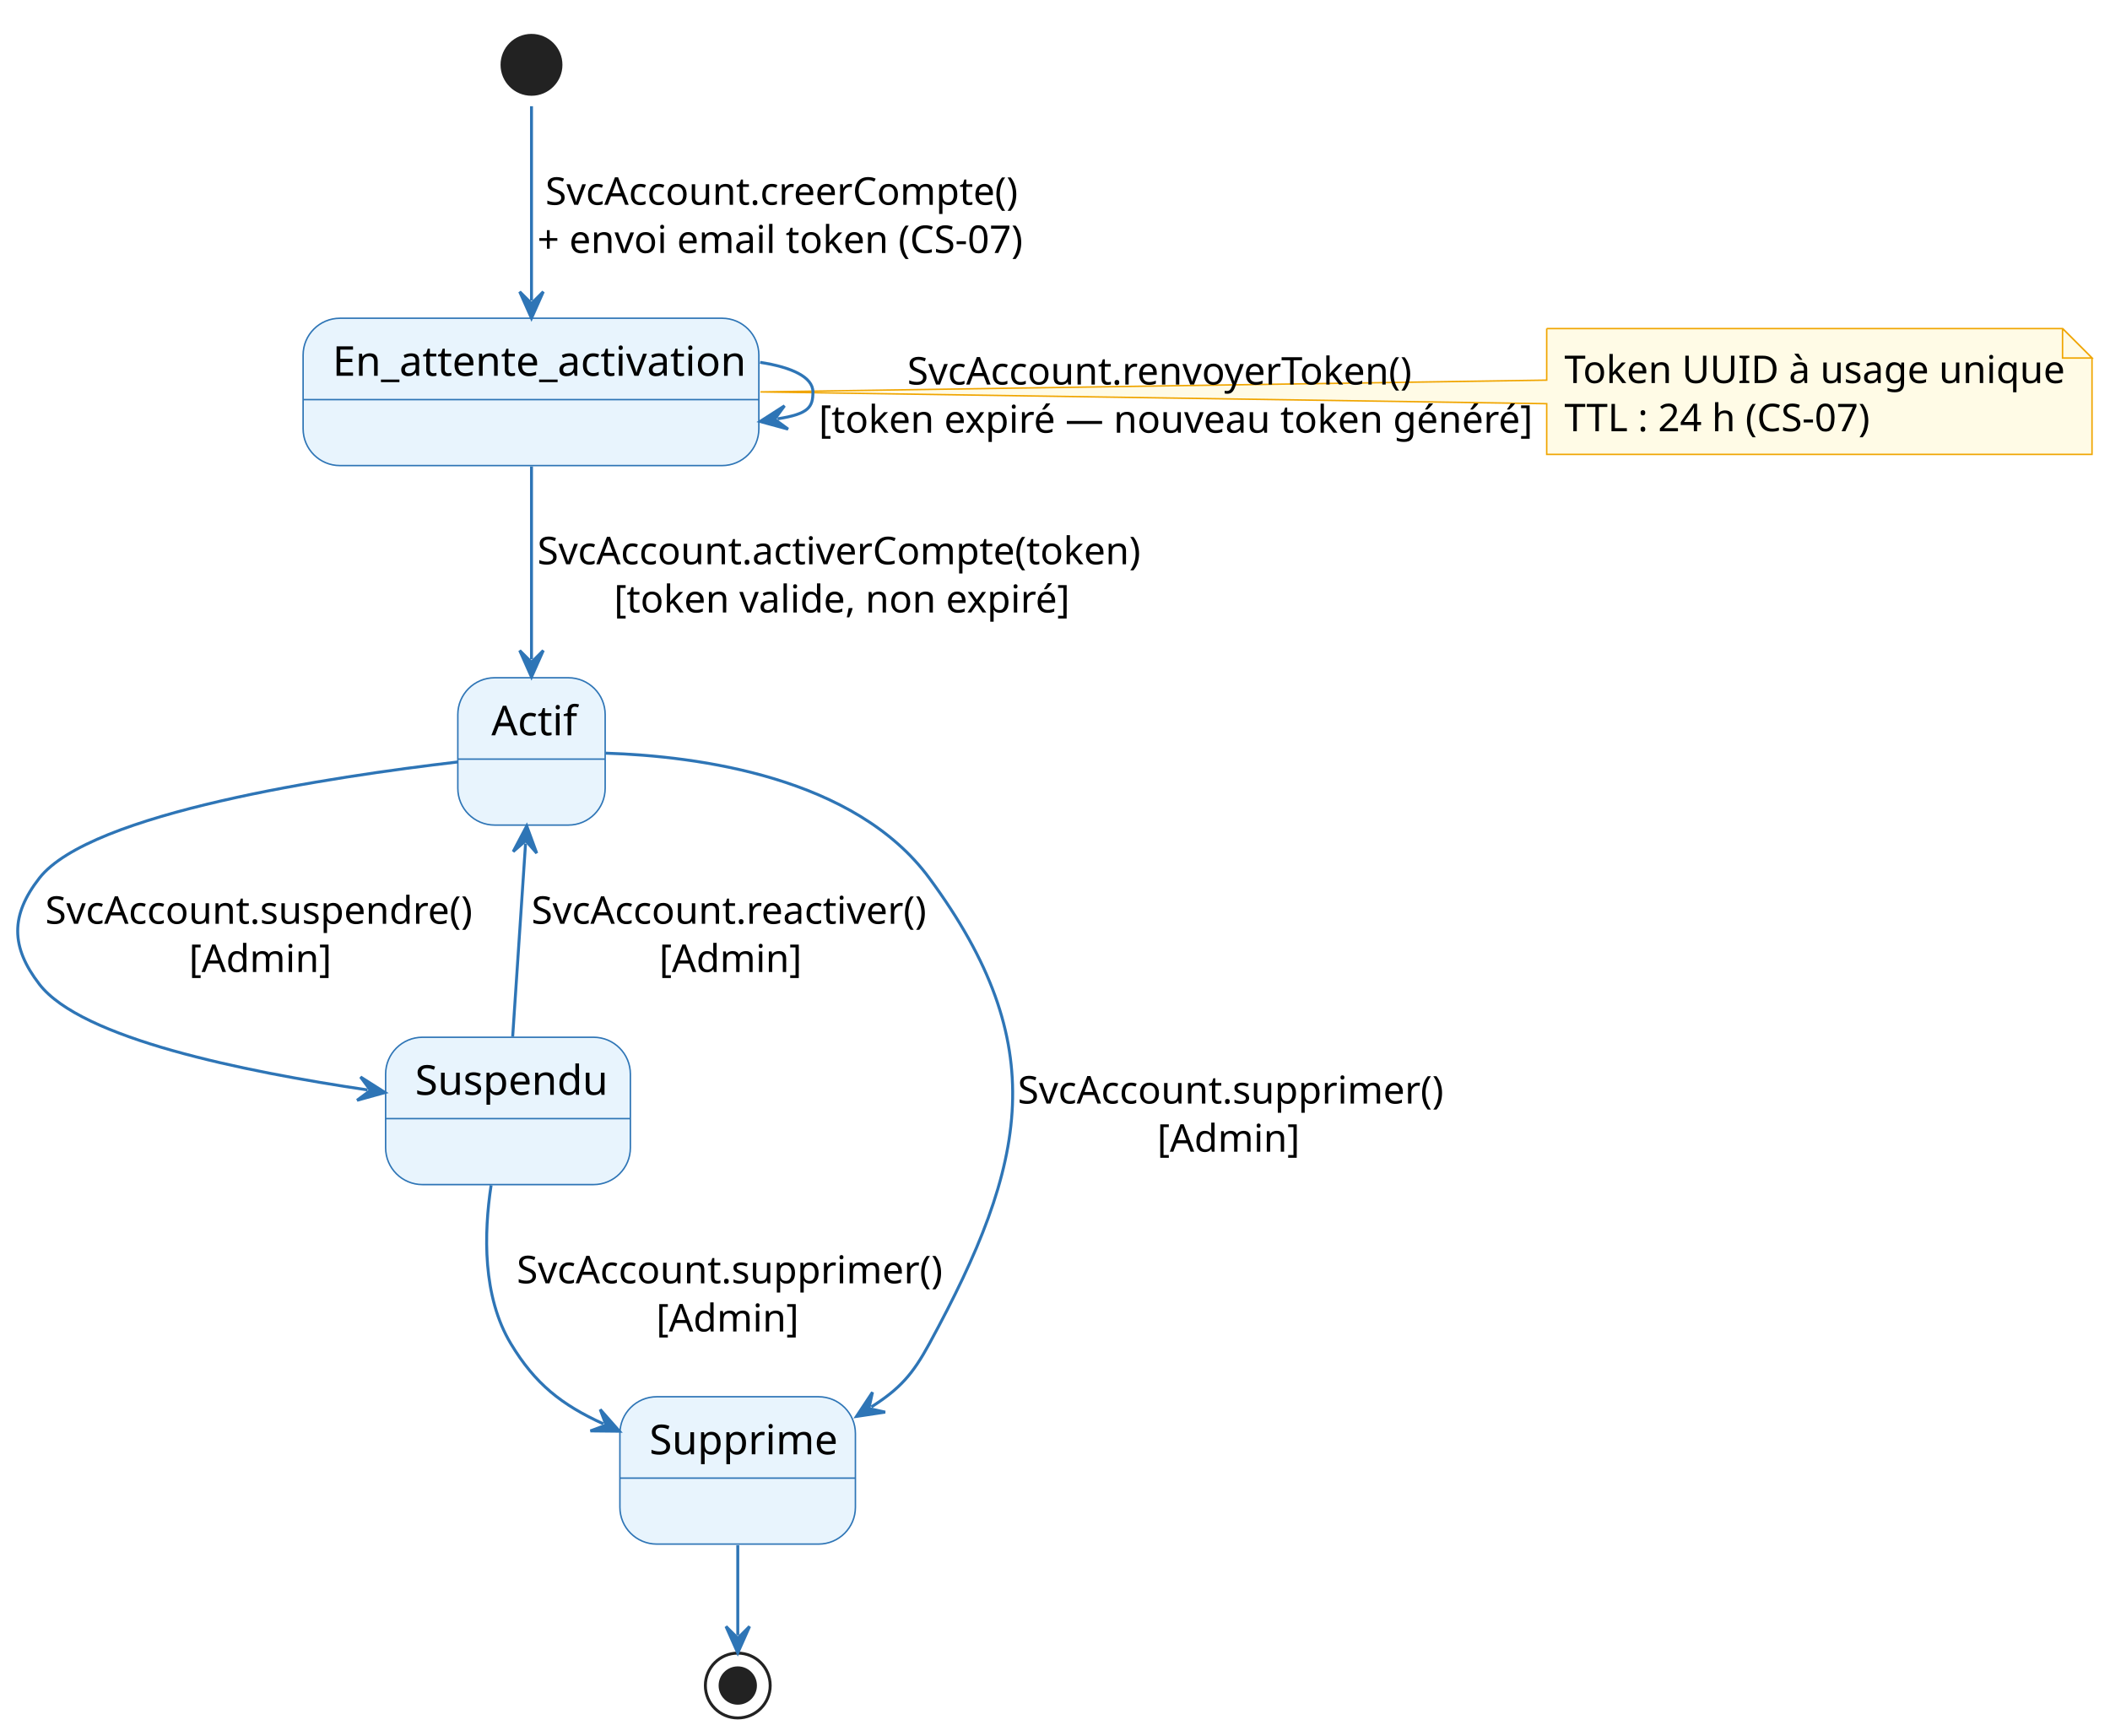
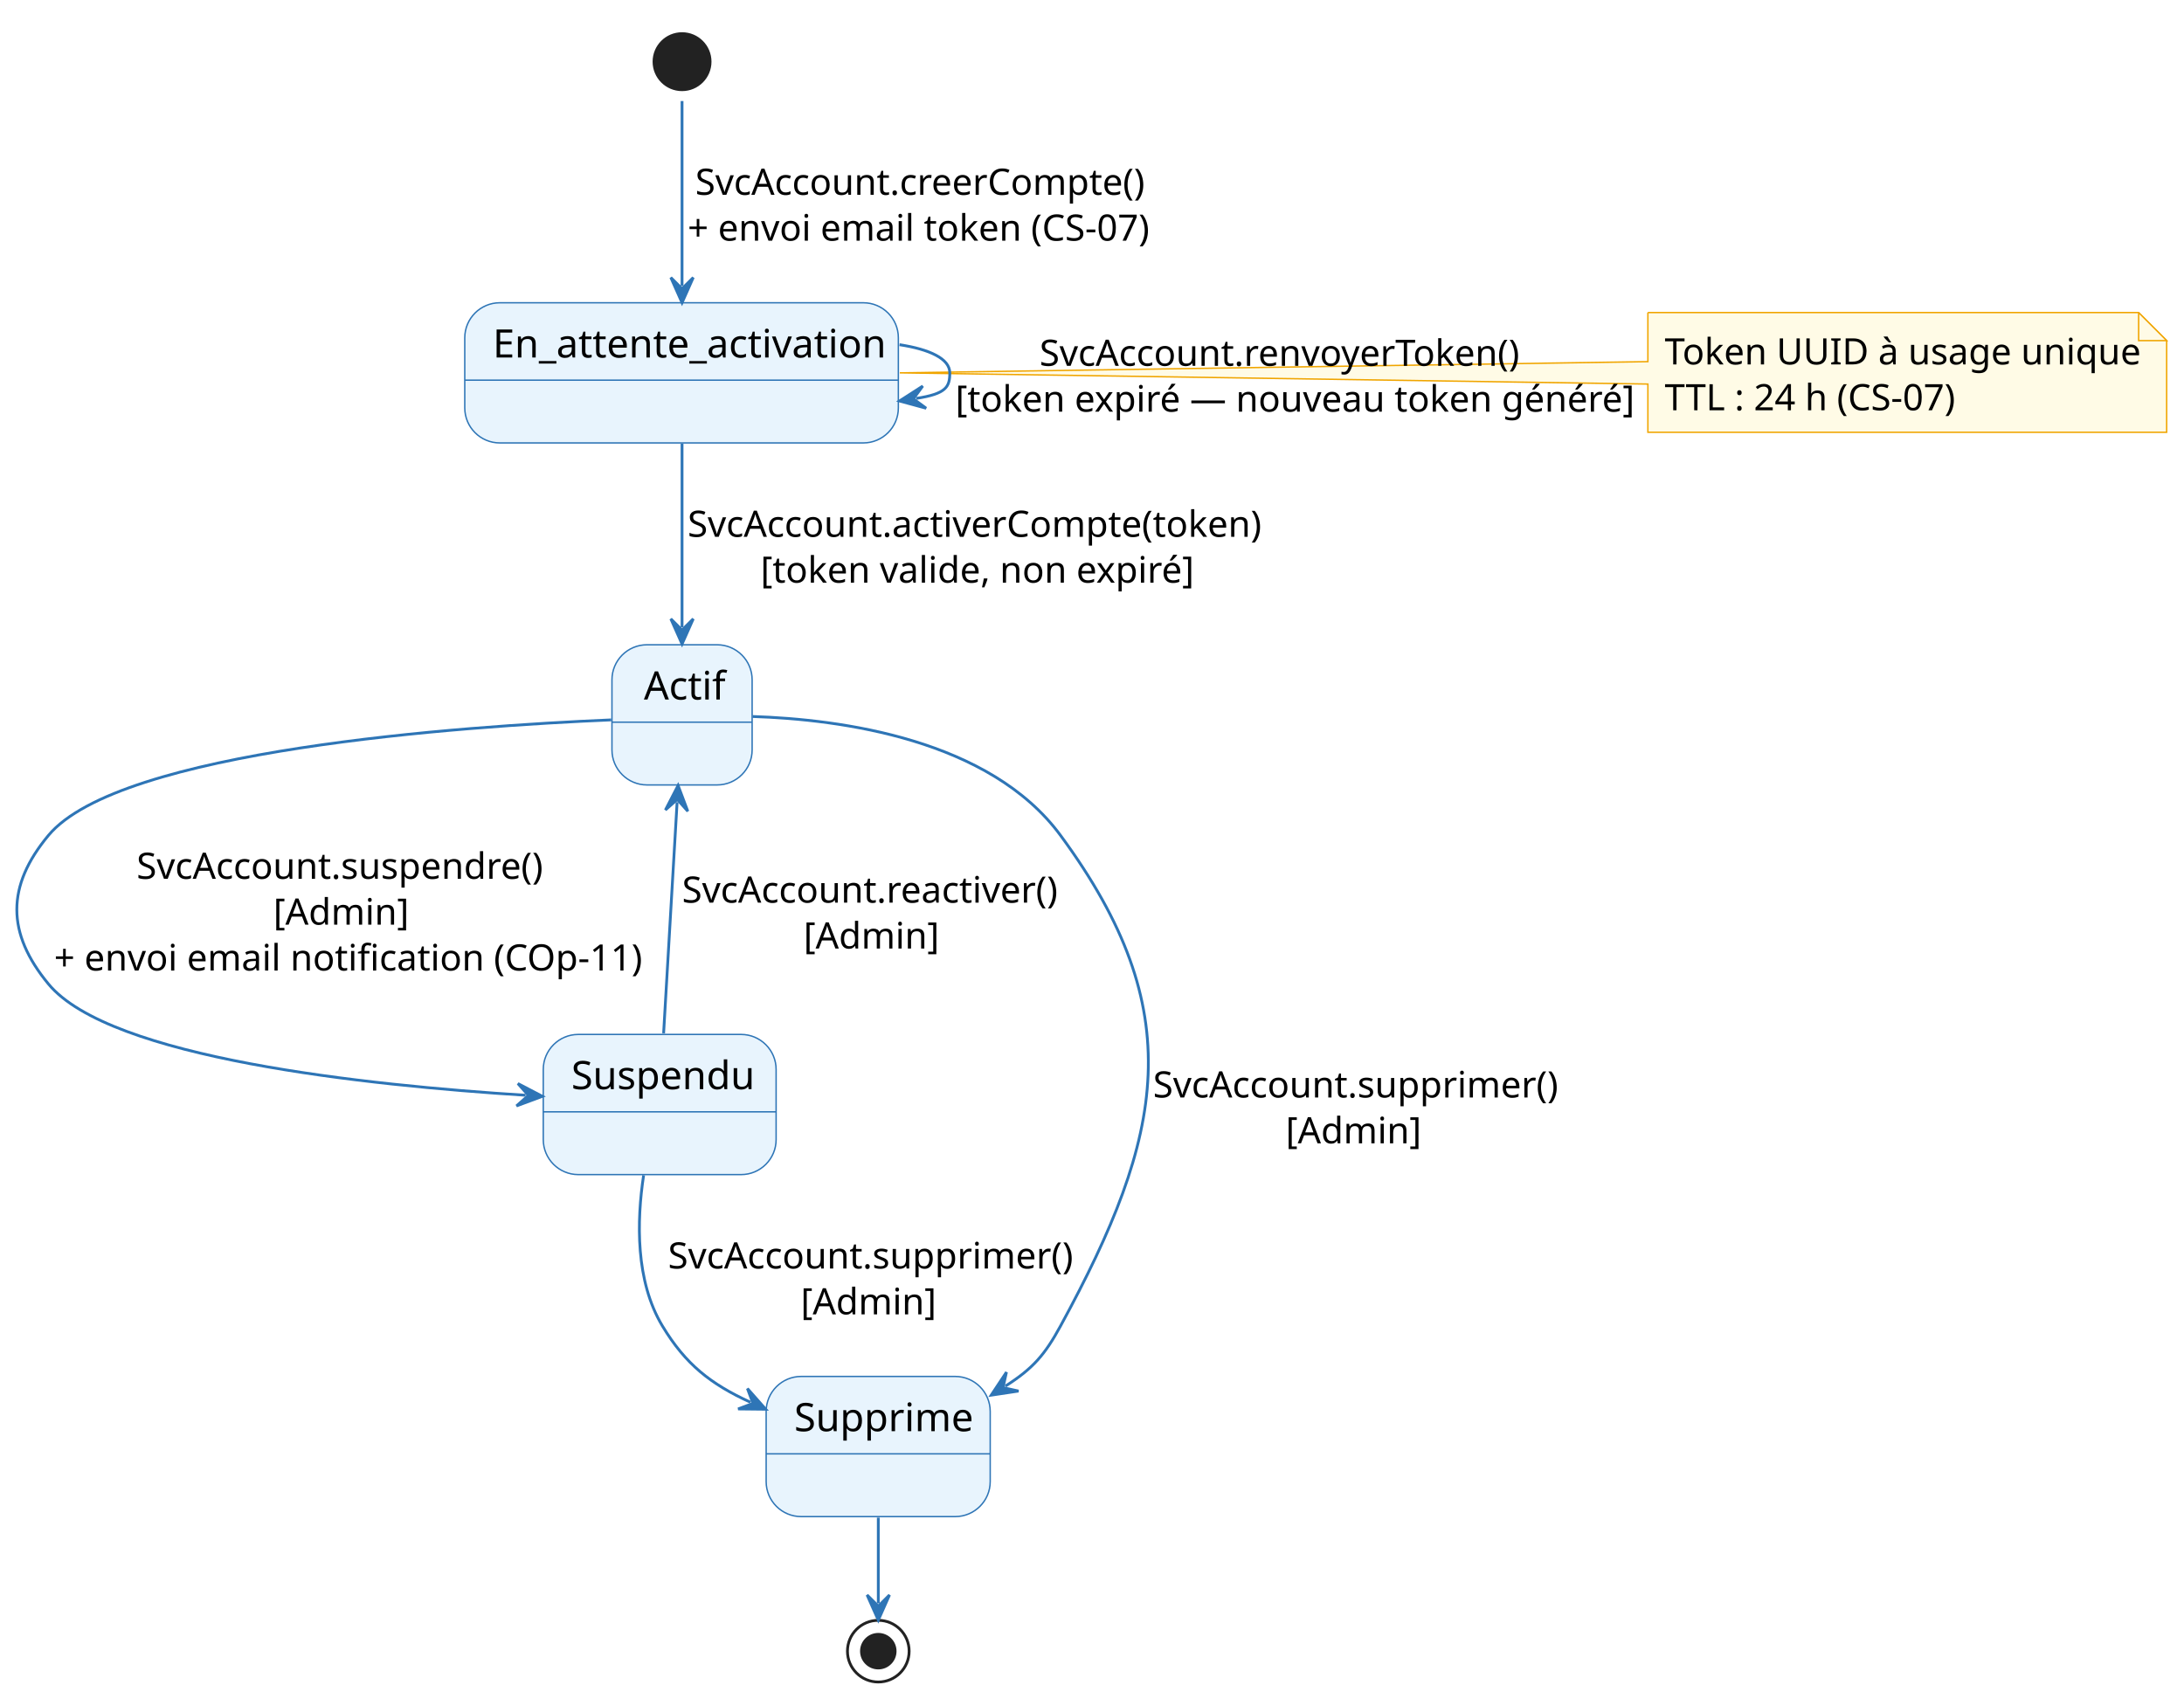
- <svg xmlns="http://www.w3.org/2000/svg" contentStyleType="text/css" data-diagram-type="STATE" height="589px" preserveAspectRatio="none" style="width:716px;height:589px;background:#FFFFFF;" version="1.1" viewBox="0 0 716 589" width="716px" zoomAndPan="magnify">
+ <svg xmlns="http://www.w3.org/2000/svg" contentStyleType="text/css" data-diagram-type="STATE" height="606px" preserveAspectRatio="none" style="width:779px;height:606px;background:#FFFFFF;" version="1.1" viewBox="0 0 779 606" width="779px" zoomAndPan="magnify">
  <defs />
  <g>
    <g class="start_entity" data-qualified-name=".start." data-source-line="7" id="ent0002">
-       <ellipse cx="180.355" cy="22" fill="#222222" rx="10" ry="10" style="stroke:#222222;stroke-width:1;" />
+       <ellipse cx="243.275" cy="22" fill="#222222" rx="10" ry="10" style="stroke:#222222;stroke-width:1;" />
    </g>
    <g class="entity" data-qualified-name="En_attente_activation" id="ent0003">
-       <rect fill="#E8F4FD" height="50" rx="12.5" ry="12.5" style="stroke:#2E75B6;stroke-width:0.5;" width="154.654" x="102.855" y="108" />
-       <line style="stroke:#2E75B6;stroke-width:0.5;" x1="102.855" x2="257.509" y1="135.609" y2="135.609" />
-       <text fill="#000000" font-family="sans-serif" font-size="14" lengthAdjust="spacing" textLength="134.654" x="112.855" y="127.533">En_attente_activation</text>
+       <rect fill="#E8F4FD" height="50" rx="12.5" ry="12.5" style="stroke:#2E75B6;stroke-width:0.5;" width="154.654" x="165.775" y="108" />
+       <line style="stroke:#2E75B6;stroke-width:0.5;" x1="165.775" x2="320.429" y1="135.609" y2="135.609" />
+       <text fill="#000000" font-family="sans-serif" font-size="14" lengthAdjust="spacing" textLength="134.654" x="175.775" y="127.533">En_attente_activation</text>
    </g>
    <g class="entity" data-qualified-name="Actif" id="ent0005">
-       <rect fill="#E8F4FD" height="50" rx="12.5" ry="12.5" style="stroke:#2E75B6;stroke-width:0.5;" width="50" x="155.355" y="230" />
-       <line style="stroke:#2E75B6;stroke-width:0.5;" x1="155.355" x2="205.355" y1="257.609" y2="257.609" />
-       <text fill="#000000" font-family="sans-serif" font-size="14" lengthAdjust="spacing" textLength="27.227" x="166.741" y="249.533">Actif</text>
+       <rect fill="#E8F4FD" height="50" rx="12.5" ry="12.5" style="stroke:#2E75B6;stroke-width:0.5;" width="50" x="218.275" y="230" />
+       <line style="stroke:#2E75B6;stroke-width:0.5;" x1="218.275" x2="268.275" y1="257.609" y2="257.609" />
+       <text fill="#000000" font-family="sans-serif" font-size="14" lengthAdjust="spacing" textLength="27.227" x="229.661" y="249.533">Actif</text>
    </g>
    <g class="entity" data-qualified-name="Suspendu" id="ent0008">
-       <rect fill="#E8F4FD" height="50" rx="12.5" ry="12.5" style="stroke:#2E75B6;stroke-width:0.5;" width="83.055" x="130.855" y="352" />
-       <line style="stroke:#2E75B6;stroke-width:0.5;" x1="130.855" x2="213.91" y1="379.609" y2="379.609" />
-       <text fill="#000000" font-family="sans-serif" font-size="14" lengthAdjust="spacing" textLength="63.055" x="140.855" y="371.533">Suspendu</text>
+       <rect fill="#E8F4FD" height="50" rx="12.5" ry="12.5" style="stroke:#2E75B6;stroke-width:0.5;" width="83.055" x="193.775" y="369" />
+       <line style="stroke:#2E75B6;stroke-width:0.5;" x1="193.775" x2="276.829" y1="396.609" y2="396.609" />
+       <text fill="#000000" font-family="sans-serif" font-size="14" lengthAdjust="spacing" textLength="63.055" x="203.775" y="388.533">Suspendu</text>
    </g>
    <g class="entity" data-qualified-name="Supprime" id="ent0011">
-       <rect fill="#E8F4FD" height="50" rx="12.5" ry="12.5" style="stroke:#2E75B6;stroke-width:0.5;" width="79.917" x="210.355" y="474" />
-       <line style="stroke:#2E75B6;stroke-width:0.5;" x1="210.355" x2="290.272" y1="501.609" y2="501.609" />
-       <text fill="#000000" font-family="sans-serif" font-size="14" lengthAdjust="spacing" textLength="59.917" x="220.355" y="493.533">Supprime</text>
+       <rect fill="#E8F4FD" height="50" rx="12.5" ry="12.5" style="stroke:#2E75B6;stroke-width:0.5;" width="79.917" x="273.275" y="491" />
+       <line style="stroke:#2E75B6;stroke-width:0.5;" x1="273.275" x2="353.192" y1="518.609" y2="518.609" />
+       <text fill="#000000" font-family="sans-serif" font-size="14" lengthAdjust="spacing" textLength="59.917" x="283.275" y="510.533">Supprime</text>
    </g>
    <g class="end_entity" data-qualified-name=".end." data-source-line="21" id="ent0014">
-       <ellipse cx="250.355" cy="572" fill="none" rx="11" ry="11" style="stroke:#222222;stroke-width:1;" />
-       <ellipse cx="250.355" cy="572" fill="#222222" rx="6" ry="6" style="stroke:#222222;stroke-width:1;" />
+       <ellipse cx="313.275" cy="589" fill="none" rx="11" ry="11" style="stroke:#222222;stroke-width:1;" />
+       <ellipse cx="313.275" cy="589" fill="#222222" rx="6" ry="6" style="stroke:#222222;stroke-width:1;" />
    </g>
    <g class="entity" data-qualified-name="GMN2" data-source-line="24" id="ent0003">
-       <path d="M524.855,111.5 L524.855,129 L258.025,133 L524.855,137 L524.855,154.203 A0,0 0 0 0 524.855,154.203 L709.897,154.203 A0,0 0 0 0 709.897,154.203 L709.897,121.5 L699.897,111.5 L524.855,111.5 A0,0 0 0 0 524.855,111.5" fill="#FFFBE6" style="stroke:#F0A500;stroke-width:0.5;" />
-       <path d="M699.897,111.5 L699.897,121.5 L709.897,121.5 L699.897,111.5" fill="#FFFBE6" style="stroke:#F0A500;stroke-width:0.5;" />
-       <text fill="#000000" font-family="sans-serif" font-size="13" lengthAdjust="spacing" textLength="164.042" x="530.855" y="129.995">Token UUID à usage unique</text>
-       <text fill="#000000" font-family="sans-serif" font-size="13" lengthAdjust="spacing" textLength="108.367" x="530.855" y="146.347">TTL : 24 h (CS-07)</text>
+       <path d="M587.775,111.5 L587.775,129 L320.945,133 L587.775,137 L587.775,154.203 A0,0 0 0 0 587.775,154.203 L772.817,154.203 A0,0 0 0 0 772.817,154.203 L772.817,121.5 L762.817,111.5 L587.775,111.5 A0,0 0 0 0 587.775,111.5" fill="#FFFBE6" style="stroke:#F0A500;stroke-width:0.5;" />
+       <path d="M762.817,111.5 L762.817,121.5 L772.817,121.5 L762.817,111.5" fill="#FFFBE6" style="stroke:#F0A500;stroke-width:0.5;" />
+       <text fill="#000000" font-family="sans-serif" font-size="13" lengthAdjust="spacing" textLength="164.042" x="593.775" y="129.995">Token UUID à usage unique</text>
+       <text fill="#000000" font-family="sans-serif" font-size="13" lengthAdjust="spacing" textLength="108.367" x="593.775" y="146.347">TTL : 24 h (CS-07)</text>
    </g>
    <g class="link" data-entity-1="ent0002" data-entity-2="ent0003" data-link-type="dependency" id="lnk4">
-       <polygon fill="#2E75B6" points="180.355,108,184.355,99,180.355,103,176.355,99,180.355,108" style="stroke:#2E75B6;stroke-width:1;" />
-       <path d="M180.355,36.048 C180.355,52.921 180.355,79.516 180.355,102" fill="none" style="stroke:#2E75B6;stroke-width:1;" />
-       <text fill="#000000" font-family="sans-serif" font-size="13" lengthAdjust="spacing" textLength="156.051" x="185.075" y="69.495">SvcAccount.creerCompte()</text>
-       <text fill="#000000" font-family="sans-serif" font-size="13" lengthAdjust="spacing" textLength="161.491" x="182.355" y="85.847">+ envoi email token (CS-07)</text>
+       <polygon fill="#2E75B6" points="243.275,108,247.275,99,243.275,103,239.275,99,243.275,108" style="stroke:#2E75B6;stroke-width:1;" />
+       <path d="M243.275,36.048 C243.275,52.921 243.275,79.516 243.275,102" fill="none" style="stroke:#2E75B6;stroke-width:1;" />
+       <text fill="#000000" font-family="sans-serif" font-size="13" lengthAdjust="spacing" textLength="156.051" x="247.995" y="69.495">SvcAccount.creerCompte()</text>
+       <text fill="#000000" font-family="sans-serif" font-size="13" lengthAdjust="spacing" textLength="161.491" x="245.275" y="85.847">+ envoi email token (CS-07)</text>
    </g>
    <g class="link" data-entity-1="ent0003" data-entity-2="ent0005" data-link-type="dependency" id="lnk6">
-       <polygon fill="#2E75B6" points="180.355,229.752,184.355,220.752,180.355,224.752,176.355,220.752,180.355,229.752" style="stroke:#2E75B6;stroke-width:1;" />
-       <path d="M180.355,158.284 C180.355,179.103 180.355,202.943 180.355,223.752" fill="none" style="stroke:#2E75B6;stroke-width:1;" />
-       <text fill="#000000" font-family="sans-serif" font-size="13" lengthAdjust="spacing" textLength="196.523" x="182.355" y="191.495">SvcAccount.activerCompte(token)</text>
-       <text fill="#000000" font-family="sans-serif" font-size="13" lengthAdjust="spacing" textLength="144.536" x="208.349" y="207.847">[token valide, non expiré]</text>
+       <polygon fill="#2E75B6" points="243.275,229.752,247.275,220.752,243.275,224.752,239.275,220.752,243.275,229.752" style="stroke:#2E75B6;stroke-width:1;" />
+       <path d="M243.275,158.284 C243.275,179.103 243.275,202.943 243.275,223.752" fill="none" style="stroke:#2E75B6;stroke-width:1;" />
+       <text fill="#000000" font-family="sans-serif" font-size="13" lengthAdjust="spacing" textLength="196.523" x="245.275" y="191.495">SvcAccount.activerCompte(token)</text>
+       <text fill="#000000" font-family="sans-serif" font-size="13" lengthAdjust="spacing" textLength="144.536" x="271.269" y="207.847">[token valide, non expiré]</text>
    </g>
    <g class="link" data-entity-1="ent0003" data-entity-2="ent0003" data-link-type="dependency" id="lnk7">
-       <polygon fill="#2E75B6" points="257.92,143.039,267.424,145.624,262.862,142.279,266.208,137.717,257.92,143.039" style="stroke:#2E75B6;stroke-width:1;" />
-       <path d="M257.92,122.961 C268.67,124.615 275.855,127.961 275.855,133 C275.855,138.039 274.6,140.473 263.851,142.127" fill="none" style="stroke:#2E75B6;stroke-width:1;" />
-       <text fill="#000000" font-family="sans-serif" font-size="13" lengthAdjust="spacing" textLength="167.623" x="307.87" y="130.495">SvcAccount.renvoyerToken()</text>
-       <text fill="#000000" font-family="sans-serif" font-size="13" lengthAdjust="spacing" textLength="227.652" x="277.855" y="146.847">[token expiré — nouveau token généré]</text>
+       <polygon fill="#2E75B6" points="320.84,143.039,330.344,145.624,325.782,142.279,329.127,137.717,320.84,143.039" style="stroke:#2E75B6;stroke-width:1;" />
+       <path d="M320.84,122.961 C331.59,124.615 338.775,127.961 338.775,133 C338.775,138.039 337.52,140.473 326.771,142.127" fill="none" style="stroke:#2E75B6;stroke-width:1;" />
+       <text fill="#000000" font-family="sans-serif" font-size="13" lengthAdjust="spacing" textLength="167.623" x="370.79" y="130.495">SvcAccount.renvoyerToken()</text>
+       <text fill="#000000" font-family="sans-serif" font-size="13" lengthAdjust="spacing" textLength="227.652" x="340.775" y="146.847">[token expiré — nouveau token généré]</text>
    </g>
    <g class="link" data-entity-1="ent0005" data-entity-2="ent0008" data-link-type="dependency" id="lnk9">
-       <polygon fill="#2E75B6" points="130.658,370.755,122.343,365.477,125.712,370.021,121.168,373.39,130.658,370.755" style="stroke:#2E75B6;stroke-width:1;" />
-       <path d="M155.26,258.585 C113.035,263.51 30.68,275.779 13.355,298 C3.517,310.618 3.592,321.324 13.355,334 C27.596,352.492 82.568,363.614 124.723,369.874" fill="none" style="stroke:#2E75B6;stroke-width:1;" />
-       <text fill="#000000" font-family="sans-serif" font-size="13" lengthAdjust="spacing" textLength="141.623" x="15.355" y="313.495">SvcAccount.suspendre()</text>
-       <text fill="#000000" font-family="sans-serif" font-size="13" lengthAdjust="spacing" textLength="44.072" x="64.13" y="329.847">[Admin]</text>
+       <polygon fill="#2E75B6" points="193.456,391.076,184.726,386.517,188.466,390.761,184.222,394.501,193.456,391.076" style="stroke:#2E75B6;stroke-width:1;" />
+       <path d="M218.024,256.795 C164.527,259.066 42.595,267.541 17.275,298 C2.217,316.114 2.277,332.836 17.275,351 C39.178,377.526 130.535,387.102 187.468,390.698" fill="none" style="stroke:#2E75B6;stroke-width:1;" />
+       <text fill="#000000" font-family="sans-serif" font-size="13" lengthAdjust="spacing" textLength="141.623" x="48.718" y="313.495">SvcAccount.suspendre()</text>
+       <text fill="#000000" font-family="sans-serif" font-size="13" lengthAdjust="spacing" textLength="44.072" x="97.494" y="329.847">[Admin]</text>
+       <text fill="#000000" font-family="sans-serif" font-size="13" lengthAdjust="spacing" textLength="200.51" x="19.275" y="346.198">+ envoi email notification (COp-11)</text>
    </g>
    <g class="link" data-entity-1="ent0008" data-entity-2="ent0005" data-link-type="dependency" id="lnk10">
-       <polygon fill="#2E75B6" points="178.736,280.284,174.146,288.998,178.403,285.273,182.128,289.53,178.736,280.284" style="stroke:#2E75B6;stroke-width:1;" />
-       <path d="M173.971,351.752 C175.359,330.943 176.949,307.09 178.337,286.271" fill="none" style="stroke:#2E75B6;stroke-width:1;" />
-       <text fill="#000000" font-family="sans-serif" font-size="13" lengthAdjust="spacing" textLength="130.762" x="180.355" y="313.495">SvcAccount.reactiver()</text>
-       <text fill="#000000" font-family="sans-serif" font-size="13" lengthAdjust="spacing" textLength="44.072" x="223.7" y="329.847">[Admin]</text>
+       <polygon fill="#2E75B6" points="241.863,280.178,237.345,288.929,241.571,285.169,245.332,289.395,241.863,280.178" style="stroke:#2E75B6;stroke-width:1;" />
+       <path d="M236.699,368.603 C238.157,343.635 240.06,311.056 241.513,286.167" fill="none" style="stroke:#2E75B6;stroke-width:1;" />
+       <text fill="#000000" font-family="sans-serif" font-size="13" lengthAdjust="spacing" textLength="130.762" x="243.275" y="321.995">SvcAccount.reactiver()</text>
+       <text fill="#000000" font-family="sans-serif" font-size="13" lengthAdjust="spacing" textLength="44.072" x="286.62" y="338.347">[Admin]</text>
    </g>
    <g class="link" data-entity-1="ent0008" data-entity-2="ent0011" data-link-type="dependency" id="lnk12">
-       <polygon fill="#2E75B6" points="210.2,485.696,203.678,478.316,205.653,483.617,200.352,485.592,210.2,485.696" style="stroke:#2E75B6;stroke-width:1;" />
-       <path d="M166.65,402.235 C164.175,418.576 163.712,439.991 173.355,456 C181.605,469.696 190.584,476.728 204.743,483.201" fill="none" style="stroke:#2E75B6;stroke-width:1;" />
-       <text fill="#000000" font-family="sans-serif" font-size="13" lengthAdjust="spacing" textLength="138.709" x="175.355" y="435.495">SvcAccount.supprimer()</text>
-       <text fill="#000000" font-family="sans-serif" font-size="13" lengthAdjust="spacing" textLength="44.072" x="222.673" y="451.847">[Admin]</text>
+       <polygon fill="#2E75B6" points="273.12,502.696,266.598,495.316,268.573,500.617,263.272,502.592,273.12,502.696" style="stroke:#2E75B6;stroke-width:1;" />
+       <path d="M229.57,419.235 C227.095,435.576 226.632,456.991 236.275,473 C244.524,486.696 253.504,493.728 267.663,500.201" fill="none" style="stroke:#2E75B6;stroke-width:1;" />
+       <text fill="#000000" font-family="sans-serif" font-size="13" lengthAdjust="spacing" textLength="138.709" x="238.275" y="452.495">SvcAccount.supprimer()</text>
+       <text fill="#000000" font-family="sans-serif" font-size="13" lengthAdjust="spacing" textLength="44.072" x="285.593" y="468.847">[Admin]</text>
    </g>
    <g class="link" data-entity-1="ent0005" data-entity-2="ent0011" data-link-type="dependency" id="lnk13">
-       <polygon fill="#2E75B6" points="290.629,480.677,300.368,479.213,294.845,477.99,296.068,472.466,290.629,480.677" style="stroke:#2E75B6;stroke-width:1;" />
-       <path d="M205.513,255.589 C237.073,256.604 290.108,263.704 315.355,298 C356.986,354.551 348.933,394.326 315.355,456 C309.766,466.266 305.528,471.18 295.688,477.452" fill="none" style="stroke:#2E75B6;stroke-width:1;" />
-       <text fill="#000000" font-family="sans-serif" font-size="13" lengthAdjust="spacing" textLength="138.709" x="345.355" y="374.495">SvcAccount.supprimer()</text>
-       <text fill="#000000" font-family="sans-serif" font-size="13" lengthAdjust="spacing" textLength="44.072" x="392.673" y="390.847">[Admin]</text>
+       <polygon fill="#2E75B6" points="353.548,497.677,363.288,496.213,357.765,494.99,358.988,489.466,353.548,497.677" style="stroke:#2E75B6;stroke-width:1;" />
+       <path d="M268.433,255.589 C299.993,256.604 353.027,263.704 378.275,298 C424.385,360.636 415.466,404.69 378.275,473 C372.686,483.266 368.448,488.18 358.608,494.452" fill="none" style="stroke:#2E75B6;stroke-width:1;" />
+       <text fill="#000000" font-family="sans-serif" font-size="13" lengthAdjust="spacing" textLength="138.709" x="411.275" y="391.495">SvcAccount.supprimer()</text>
+       <text fill="#000000" font-family="sans-serif" font-size="13" lengthAdjust="spacing" textLength="44.072" x="458.593" y="407.847">[Admin]</text>
    </g>
    <g class="link" data-entity-1="ent0011" data-entity-2="ent0014" data-link-type="dependency" id="lnk15">
-       <polygon fill="#2E75B6" points="250.355,560.947,254.355,551.947,250.355,555.947,246.355,551.947,250.355,560.947" style="stroke:#2E75B6;stroke-width:1;" />
-       <path d="M250.355,524.376 C250.355,536.778 250.355,545.242 250.355,554.947" fill="none" style="stroke:#2E75B6;stroke-width:1;" />
+       <polygon fill="#2E75B6" points="313.275,577.947,317.275,568.947,313.275,572.947,309.275,568.947,313.275,577.947" style="stroke:#2E75B6;stroke-width:1;" />
+       <path d="M313.275,541.376 C313.275,553.778 313.275,562.242 313.275,571.947" fill="none" style="stroke:#2E75B6;stroke-width:1;" />
    </g>
  </g>
</svg>
